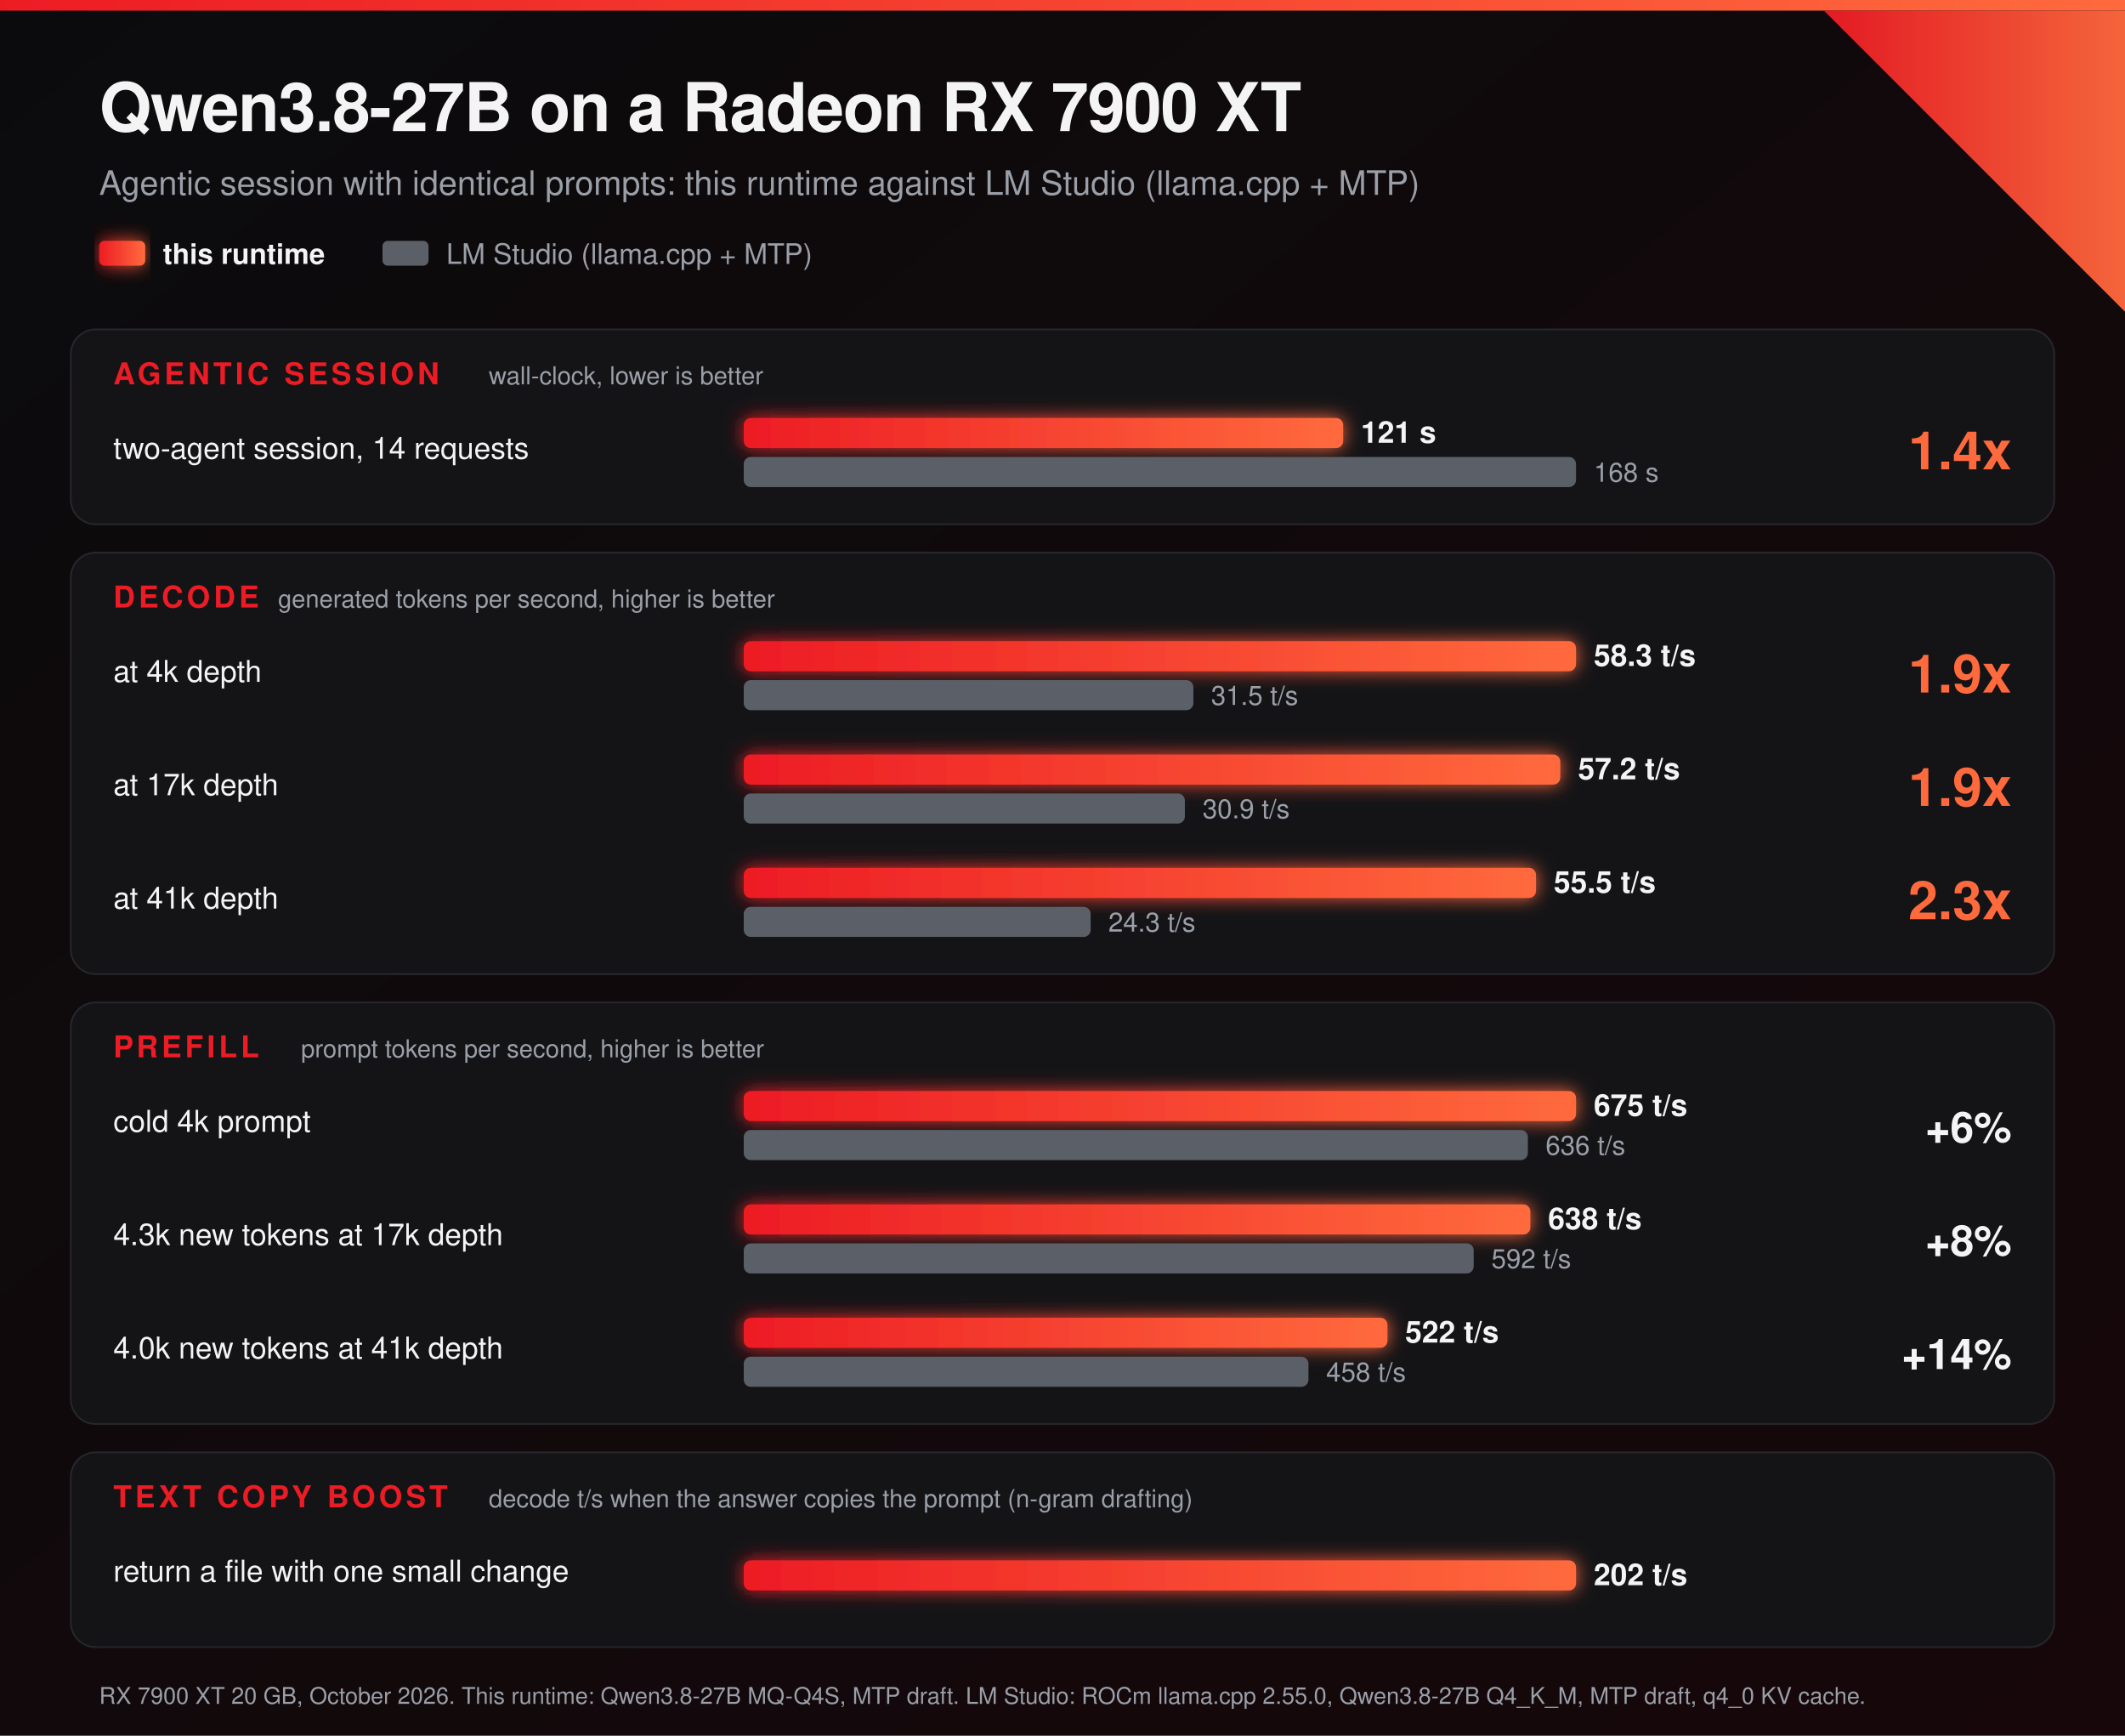
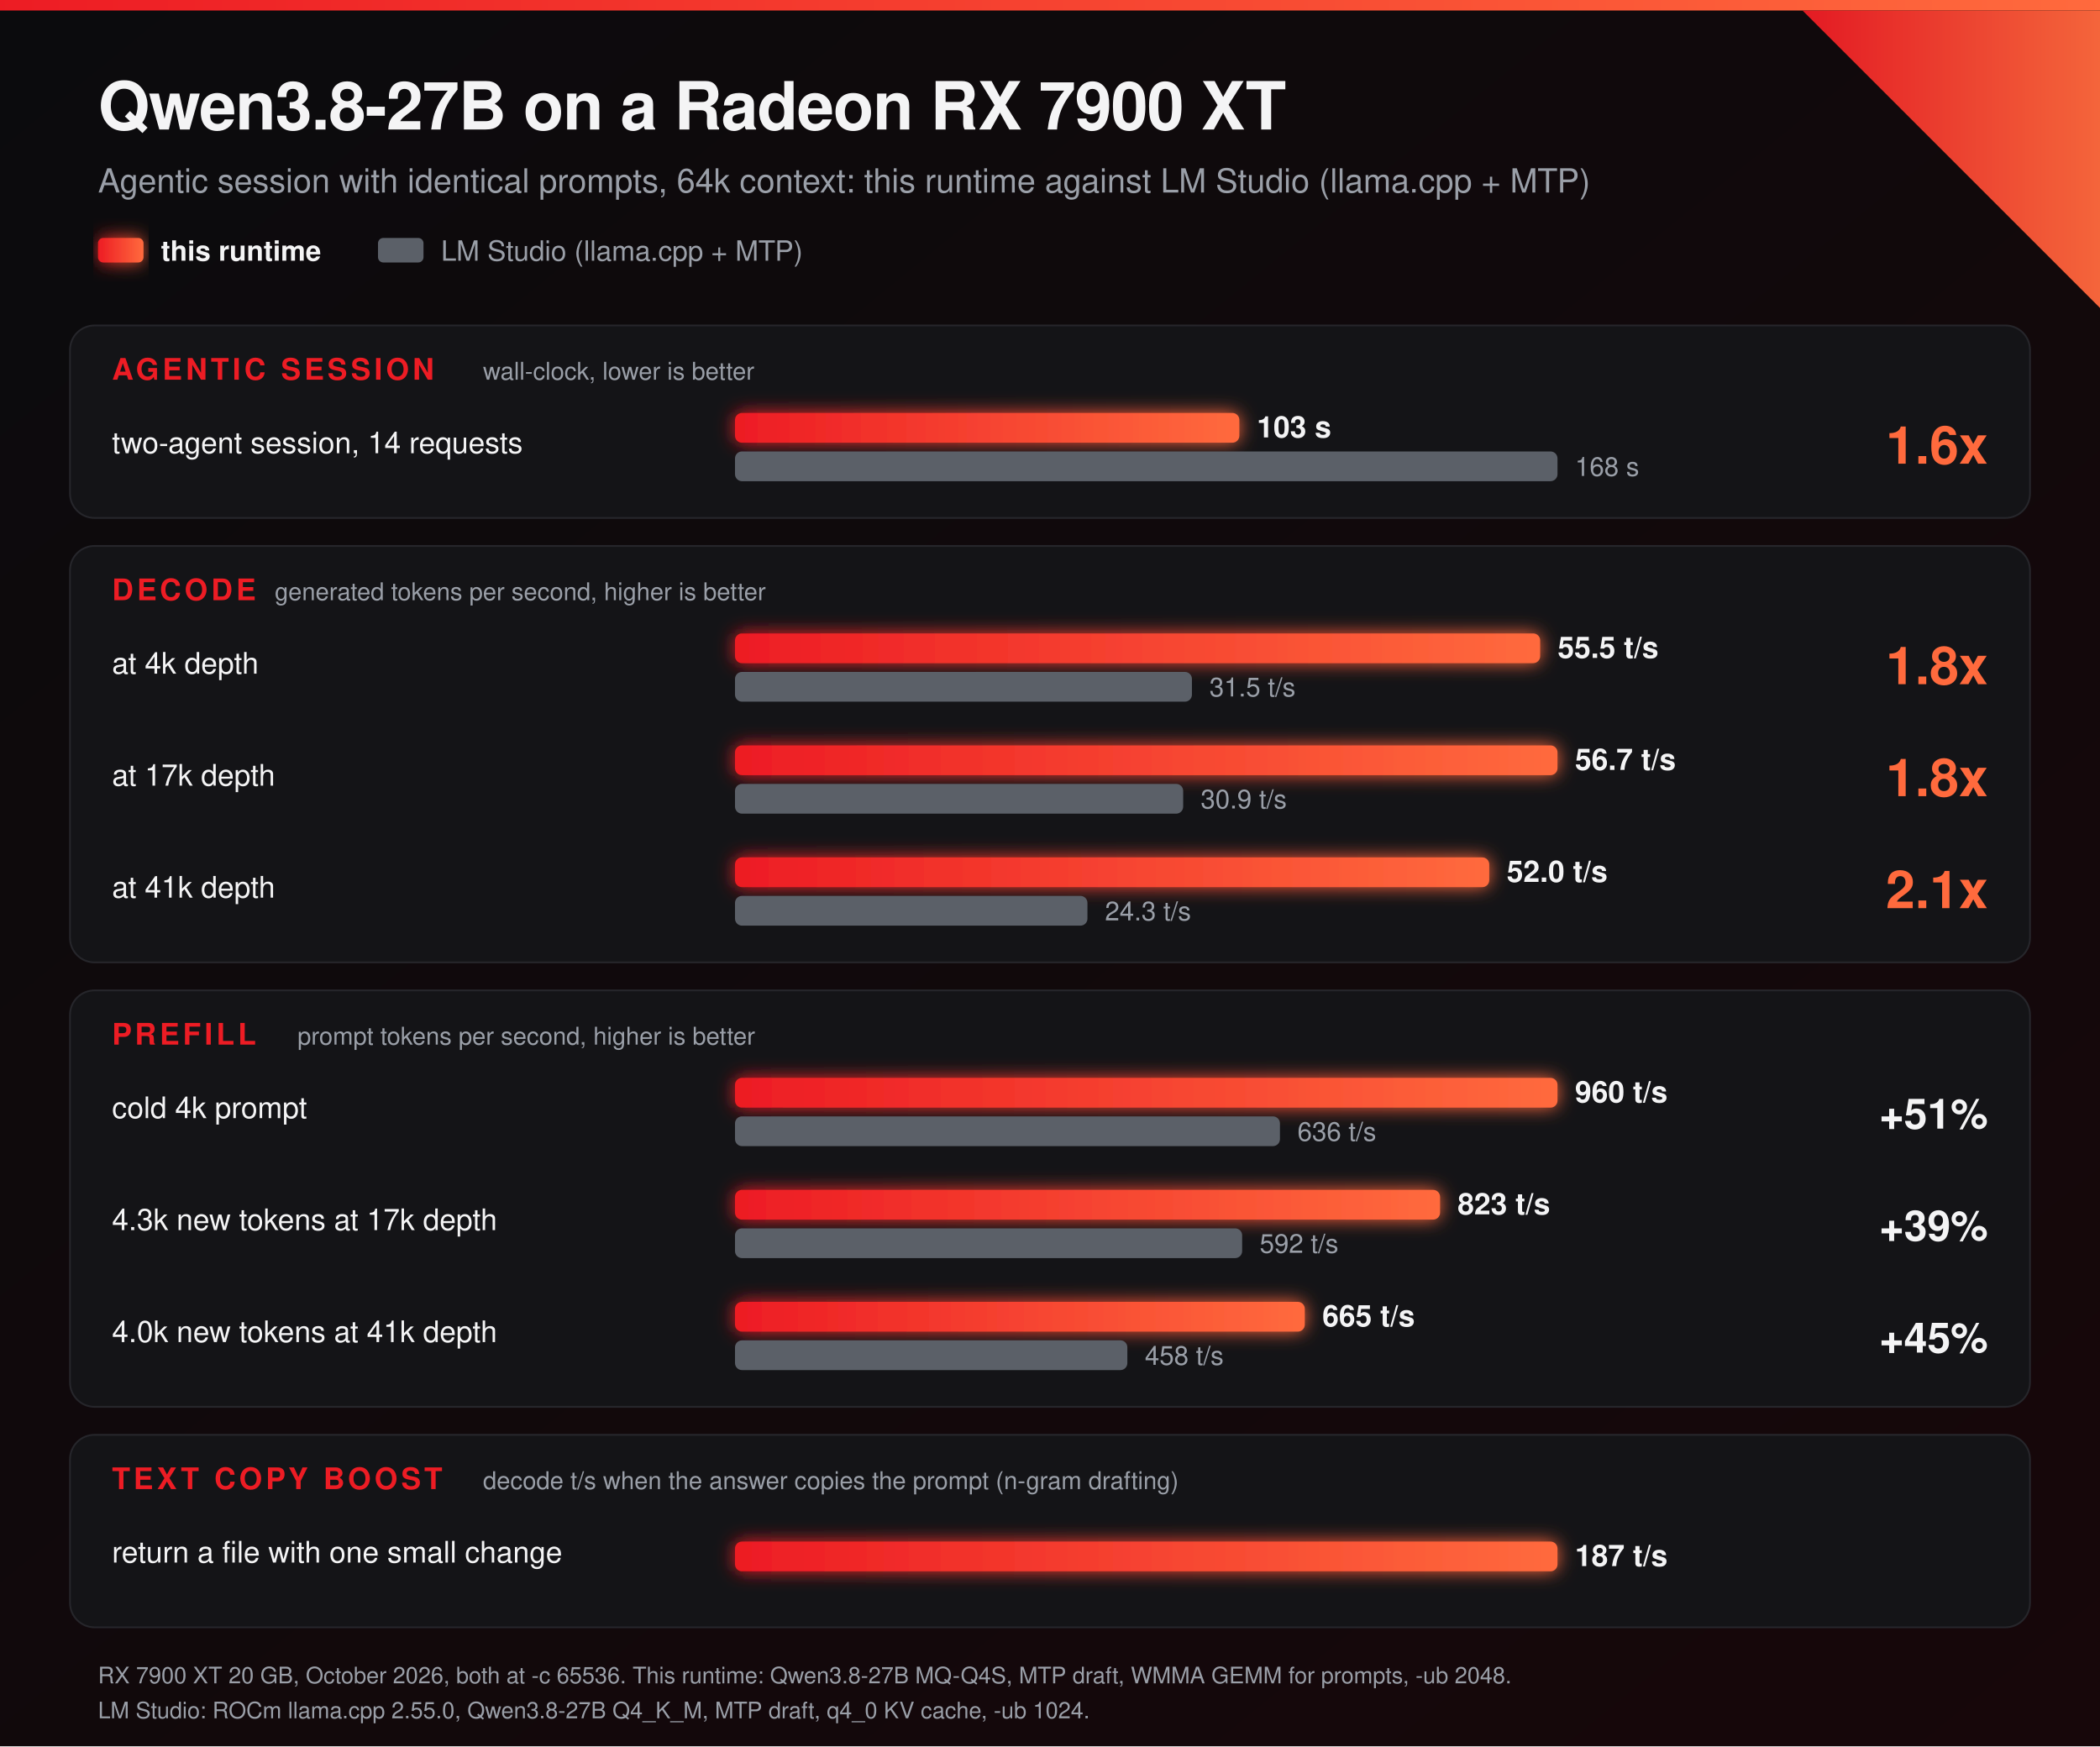
- <svg xmlns="http://www.w3.org/2000/svg" viewBox="0 0 1200 980" width="1200" height="980" font-family="Segoe UI, Helvetica Neue, Helvetica, Arial, sans-serif">
+ <svg xmlns="http://www.w3.org/2000/svg" viewBox="0 0 1200 998" width="1200" height="998" font-family="Segoe UI, Helvetica Neue, Helvetica, Arial, sans-serif">
  <defs>
    <linearGradient id="red" x1="0" x2="1" y1="0" y2="0">
      <stop offset="0" stop-color="#ED1C24" />
      <stop offset="1" stop-color="#FF6A3D" />
    </linearGradient>
    <linearGradient id="bg" x1="0" x2="1" y1="0" y2="1">
      <stop offset="0" stop-color="#0B0B0D" />
      <stop offset="1" stop-color="#17070A" />
    </linearGradient>
    <filter id="glow" x="-10%" y="-80%" width="120%" height="260%">
      <feGaussianBlur stdDeviation="5" result="b" />
      <feMerge>
        <feMergeNode in="b" />
        <feMergeNode in="SourceGraphic" />
      </feMerge>
    </filter>
  </defs>
-   <rect width="1200" height="980" fill="url(#bg)" />
+   <rect width="1200" height="998" fill="url(#bg)" />
  <rect width="1200" height="6" fill="url(#red)" />
  <path d="M1030 6 L1200 6 L1200 176 Z" fill="url(#red)" opacity="0.95" />
  <text x="56" y="74" fill="#F4F4F5" font-size="38" font-weight="800" letter-spacing="-0.5">Qwen3.8-27B on a Radeon RX 7900 XT</text>
-   <text x="56" y="110" fill="#9A9FA8" font-size="19">Agentic session with identical prompts: this runtime against LM Studio (llama.cpp + MTP)</text>
+   <text x="56" y="110" fill="#9A9FA8" font-size="19">Agentic session with identical prompts, 64k context: this runtime against LM Studio (llama.cpp + MTP)</text>
  <rect x="56" y="136" width="26" height="14" rx="3" fill="url(#red)" filter="url(#glow)" />
  <text x="92" y="149" fill="#F4F4F5" font-size="16" font-weight="600">this runtime</text>
  <rect x="216" y="136" width="26" height="14" rx="3" fill="#5B6068" />
  <text x="252" y="149" fill="#9A9FA8" font-size="16">LM Studio (llama.cpp + MTP)</text>
  <rect x="40" y="186" width="1120" height="110" rx="14" fill="#141417" stroke="#26262B" />
  <text x="64" y="217" fill="#ED1C24" font-size="17" font-weight="800" letter-spacing="2">AGENTIC SESSION</text>
  <text x="276" y="217" fill="#9A9FA8" font-size="14">wall-clock, lower is better</text>
  <text x="64" y="259" fill="#F4F4F5" font-size="17">two-agent session, 14 requests</text>
-   <rect x="420" y="236" width="338.5" height="17" rx="4" fill="url(#red)" filter="url(#glow)" />
-   <text x="768.5" y="250" fill="#F4F4F5" font-size="17" font-weight="800">121 s</text>
+   <rect x="420" y="236" width="288.2" height="17" rx="4" fill="url(#red)" filter="url(#glow)" />
+   <text x="718.2" y="250" fill="#F4F4F5" font-size="17" font-weight="800">103 s</text>
  <rect x="420" y="258" width="470.0" height="17" rx="4" fill="#5B6068" />
  <text x="900.0" y="272" fill="#9A9FA8" font-size="15">168 s</text>
-   <text x="1136" y="265" text-anchor="end" fill="#FF6A3D" font-size="30" font-weight="800">1.4x</text>
+   <text x="1136" y="265" text-anchor="end" fill="#FF6A3D" font-size="30" font-weight="800">1.6x</text>
  <rect x="40" y="312" width="1120" height="238" rx="14" fill="#141417" stroke="#26262B" />
  <text x="64" y="343" fill="#ED1C24" font-size="17" font-weight="800" letter-spacing="2">DECODE</text>
  <text x="157" y="343" fill="#9A9FA8" font-size="14">generated tokens per second, higher is better</text>
  <text x="64" y="385" fill="#F4F4F5" font-size="17">at 4k depth</text>
-   <rect x="420" y="362" width="470.0" height="17" rx="4" fill="url(#red)" filter="url(#glow)" />
-   <text x="900.0" y="376" fill="#F4F4F5" font-size="17" font-weight="800">58.3 t/s</text>
-   <rect x="420" y="384" width="253.9" height="17" rx="4" fill="#5B6068" />
-   <text x="683.9" y="398" fill="#9A9FA8" font-size="15">31.5 t/s</text>
-   <text x="1136" y="391" text-anchor="end" fill="#FF6A3D" font-size="30" font-weight="800">1.9x</text>
+   <rect x="420" y="362" width="460.1" height="17" rx="4" fill="url(#red)" filter="url(#glow)" />
+   <text x="890.1" y="376" fill="#F4F4F5" font-size="17" font-weight="800">55.5 t/s</text>
+   <rect x="420" y="384" width="261.1" height="17" rx="4" fill="#5B6068" />
+   <text x="691.1" y="398" fill="#9A9FA8" font-size="15">31.5 t/s</text>
+   <text x="1136" y="391" text-anchor="end" fill="#FF6A3D" font-size="30" font-weight="800">1.8x</text>
  <text x="64" y="449" fill="#F4F4F5" font-size="17">at 17k depth</text>
-   <rect x="420" y="426" width="461.1" height="17" rx="4" fill="url(#red)" filter="url(#glow)" />
-   <text x="891.1" y="440" fill="#F4F4F5" font-size="17" font-weight="800">57.2 t/s</text>
-   <rect x="420" y="448" width="249.1" height="17" rx="4" fill="#5B6068" />
-   <text x="679.1" y="462" fill="#9A9FA8" font-size="15">30.9 t/s</text>
-   <text x="1136" y="455" text-anchor="end" fill="#FF6A3D" font-size="30" font-weight="800">1.9x</text>
+   <rect x="420" y="426" width="470.0" height="17" rx="4" fill="url(#red)" filter="url(#glow)" />
+   <text x="900.0" y="440" fill="#F4F4F5" font-size="17" font-weight="800">56.7 t/s</text>
+   <rect x="420" y="448" width="256.1" height="17" rx="4" fill="#5B6068" />
+   <text x="686.1" y="462" fill="#9A9FA8" font-size="15">30.9 t/s</text>
+   <text x="1136" y="455" text-anchor="end" fill="#FF6A3D" font-size="30" font-weight="800">1.8x</text>
  <text x="64" y="513" fill="#F4F4F5" font-size="17">at 41k depth</text>
-   <rect x="420" y="490" width="447.4" height="17" rx="4" fill="url(#red)" filter="url(#glow)" />
-   <text x="877.4" y="504" fill="#F4F4F5" font-size="17" font-weight="800">55.5 t/s</text>
-   <rect x="420" y="512" width="195.9" height="17" rx="4" fill="#5B6068" />
-   <text x="625.9" y="526" fill="#9A9FA8" font-size="15">24.3 t/s</text>
-   <text x="1136" y="519" text-anchor="end" fill="#FF6A3D" font-size="30" font-weight="800">2.3x</text>
+   <rect x="420" y="490" width="431.0" height="17" rx="4" fill="url(#red)" filter="url(#glow)" />
+   <text x="861.0" y="504" fill="#F4F4F5" font-size="17" font-weight="800">52.0 t/s</text>
+   <rect x="420" y="512" width="201.4" height="17" rx="4" fill="#5B6068" />
+   <text x="631.4" y="526" fill="#9A9FA8" font-size="15">24.3 t/s</text>
+   <text x="1136" y="519" text-anchor="end" fill="#FF6A3D" font-size="30" font-weight="800">2.1x</text>
  <rect x="40" y="566" width="1120" height="238" rx="14" fill="#141417" stroke="#26262B" />
  <text x="64" y="597" fill="#ED1C24" font-size="17" font-weight="800" letter-spacing="2">PREFILL</text>
  <text x="170" y="597" fill="#9A9FA8" font-size="14">prompt tokens per second, higher is better</text>
  <text x="64" y="639" fill="#F4F4F5" font-size="17">cold 4k prompt</text>
  <rect x="420" y="616" width="470.0" height="17" rx="4" fill="url(#red)" filter="url(#glow)" />
-   <text x="900.0" y="630" fill="#F4F4F5" font-size="17" font-weight="800">675 t/s</text>
-   <rect x="420" y="638" width="442.8" height="17" rx="4" fill="#5B6068" />
-   <text x="872.8" y="652" fill="#9A9FA8" font-size="15">636 t/s</text>
-   <text x="1136" y="645" text-anchor="end" fill="#F4F4F5" font-size="24" font-weight="800">+6%</text>
+   <text x="900.0" y="630" fill="#F4F4F5" font-size="17" font-weight="800">960 t/s</text>
+   <rect x="420" y="638" width="311.4" height="17" rx="4" fill="#5B6068" />
+   <text x="741.4" y="652" fill="#9A9FA8" font-size="15">636 t/s</text>
+   <text x="1136" y="645" text-anchor="end" fill="#F4F4F5" font-size="24" font-weight="800">+51%</text>
  <text x="64" y="703" fill="#F4F4F5" font-size="17">4.3k new tokens at 17k depth</text>
-   <rect x="420" y="680" width="444.2" height="17" rx="4" fill="url(#red)" filter="url(#glow)" />
-   <text x="874.2" y="694" fill="#F4F4F5" font-size="17" font-weight="800">638 t/s</text>
-   <rect x="420" y="702" width="412.2" height="17" rx="4" fill="#5B6068" />
-   <text x="842.2" y="716" fill="#9A9FA8" font-size="15">592 t/s</text>
-   <text x="1136" y="709" text-anchor="end" fill="#F4F4F5" font-size="24" font-weight="800">+8%</text>
+   <rect x="420" y="680" width="402.9" height="17" rx="4" fill="url(#red)" filter="url(#glow)" />
+   <text x="832.9" y="694" fill="#F4F4F5" font-size="17" font-weight="800">823 t/s</text>
+   <rect x="420" y="702" width="289.8" height="17" rx="4" fill="#5B6068" />
+   <text x="719.8" y="716" fill="#9A9FA8" font-size="15">592 t/s</text>
+   <text x="1136" y="709" text-anchor="end" fill="#F4F4F5" font-size="24" font-weight="800">+39%</text>
  <text x="64" y="767" fill="#F4F4F5" font-size="17">4.0k new tokens at 41k depth</text>
-   <rect x="420" y="744" width="363.5" height="17" rx="4" fill="url(#red)" filter="url(#glow)" />
-   <text x="793.5" y="758" fill="#F4F4F5" font-size="17" font-weight="800">522 t/s</text>
-   <rect x="420" y="766" width="318.9" height="17" rx="4" fill="#5B6068" />
-   <text x="748.9" y="780" fill="#9A9FA8" font-size="15">458 t/s</text>
-   <text x="1136" y="773" text-anchor="end" fill="#F4F4F5" font-size="24" font-weight="800">+14%</text>
+   <rect x="420" y="744" width="325.6" height="17" rx="4" fill="url(#red)" filter="url(#glow)" />
+   <text x="755.6" y="758" fill="#F4F4F5" font-size="17" font-weight="800">665 t/s</text>
+   <rect x="420" y="766" width="224.2" height="17" rx="4" fill="#5B6068" />
+   <text x="654.2" y="780" fill="#9A9FA8" font-size="15">458 t/s</text>
+   <text x="1136" y="773" text-anchor="end" fill="#F4F4F5" font-size="24" font-weight="800">+45%</text>
  <rect x="40" y="820" width="1120" height="110" rx="14" fill="#141417" stroke="#26262B" />
  <text x="64" y="851" fill="#ED1C24" font-size="17" font-weight="800" letter-spacing="2">TEXT COPY BOOST</text>
  <text x="276" y="851" fill="#9A9FA8" font-size="14">decode t/s when the answer copies the prompt (n-gram drafting)</text>
  <text x="64" y="893" fill="#F4F4F5" font-size="17">return a file with one small change</text>
  <rect x="420" y="881" width="470.0" height="17" rx="4" fill="url(#red)" filter="url(#glow)" />
-   <text x="900.0" y="895" fill="#F4F4F5" font-size="17" font-weight="800">202 t/s</text>
-   <text x="56" y="962" fill="#9A9FA8" font-size="13">RX 7900 XT 20 GB, October 2026. This runtime: Qwen3.8-27B MQ-Q4S, MTP draft. LM Studio: ROCm llama.cpp 2.55.0, Qwen3.8-27B Q4_K_M, MTP draft, q4_0 KV cache.</text>
+   <text x="900.0" y="895" fill="#F4F4F5" font-size="17" font-weight="800">187 t/s</text>
+   <text x="56" y="962" fill="#9A9FA8" font-size="13">RX 7900 XT 20 GB, October 2026, both at -c 65536. This runtime: Qwen3.8-27B MQ-Q4S, MTP draft, WMMA GEMM for prompts, -ub 2048.</text>
+   <text x="56" y="982" fill="#9A9FA8" font-size="13">LM Studio: ROCm llama.cpp 2.55.0, Qwen3.8-27B Q4_K_M, MTP draft, q4_0 KV cache, -ub 1024.</text>
</svg>
